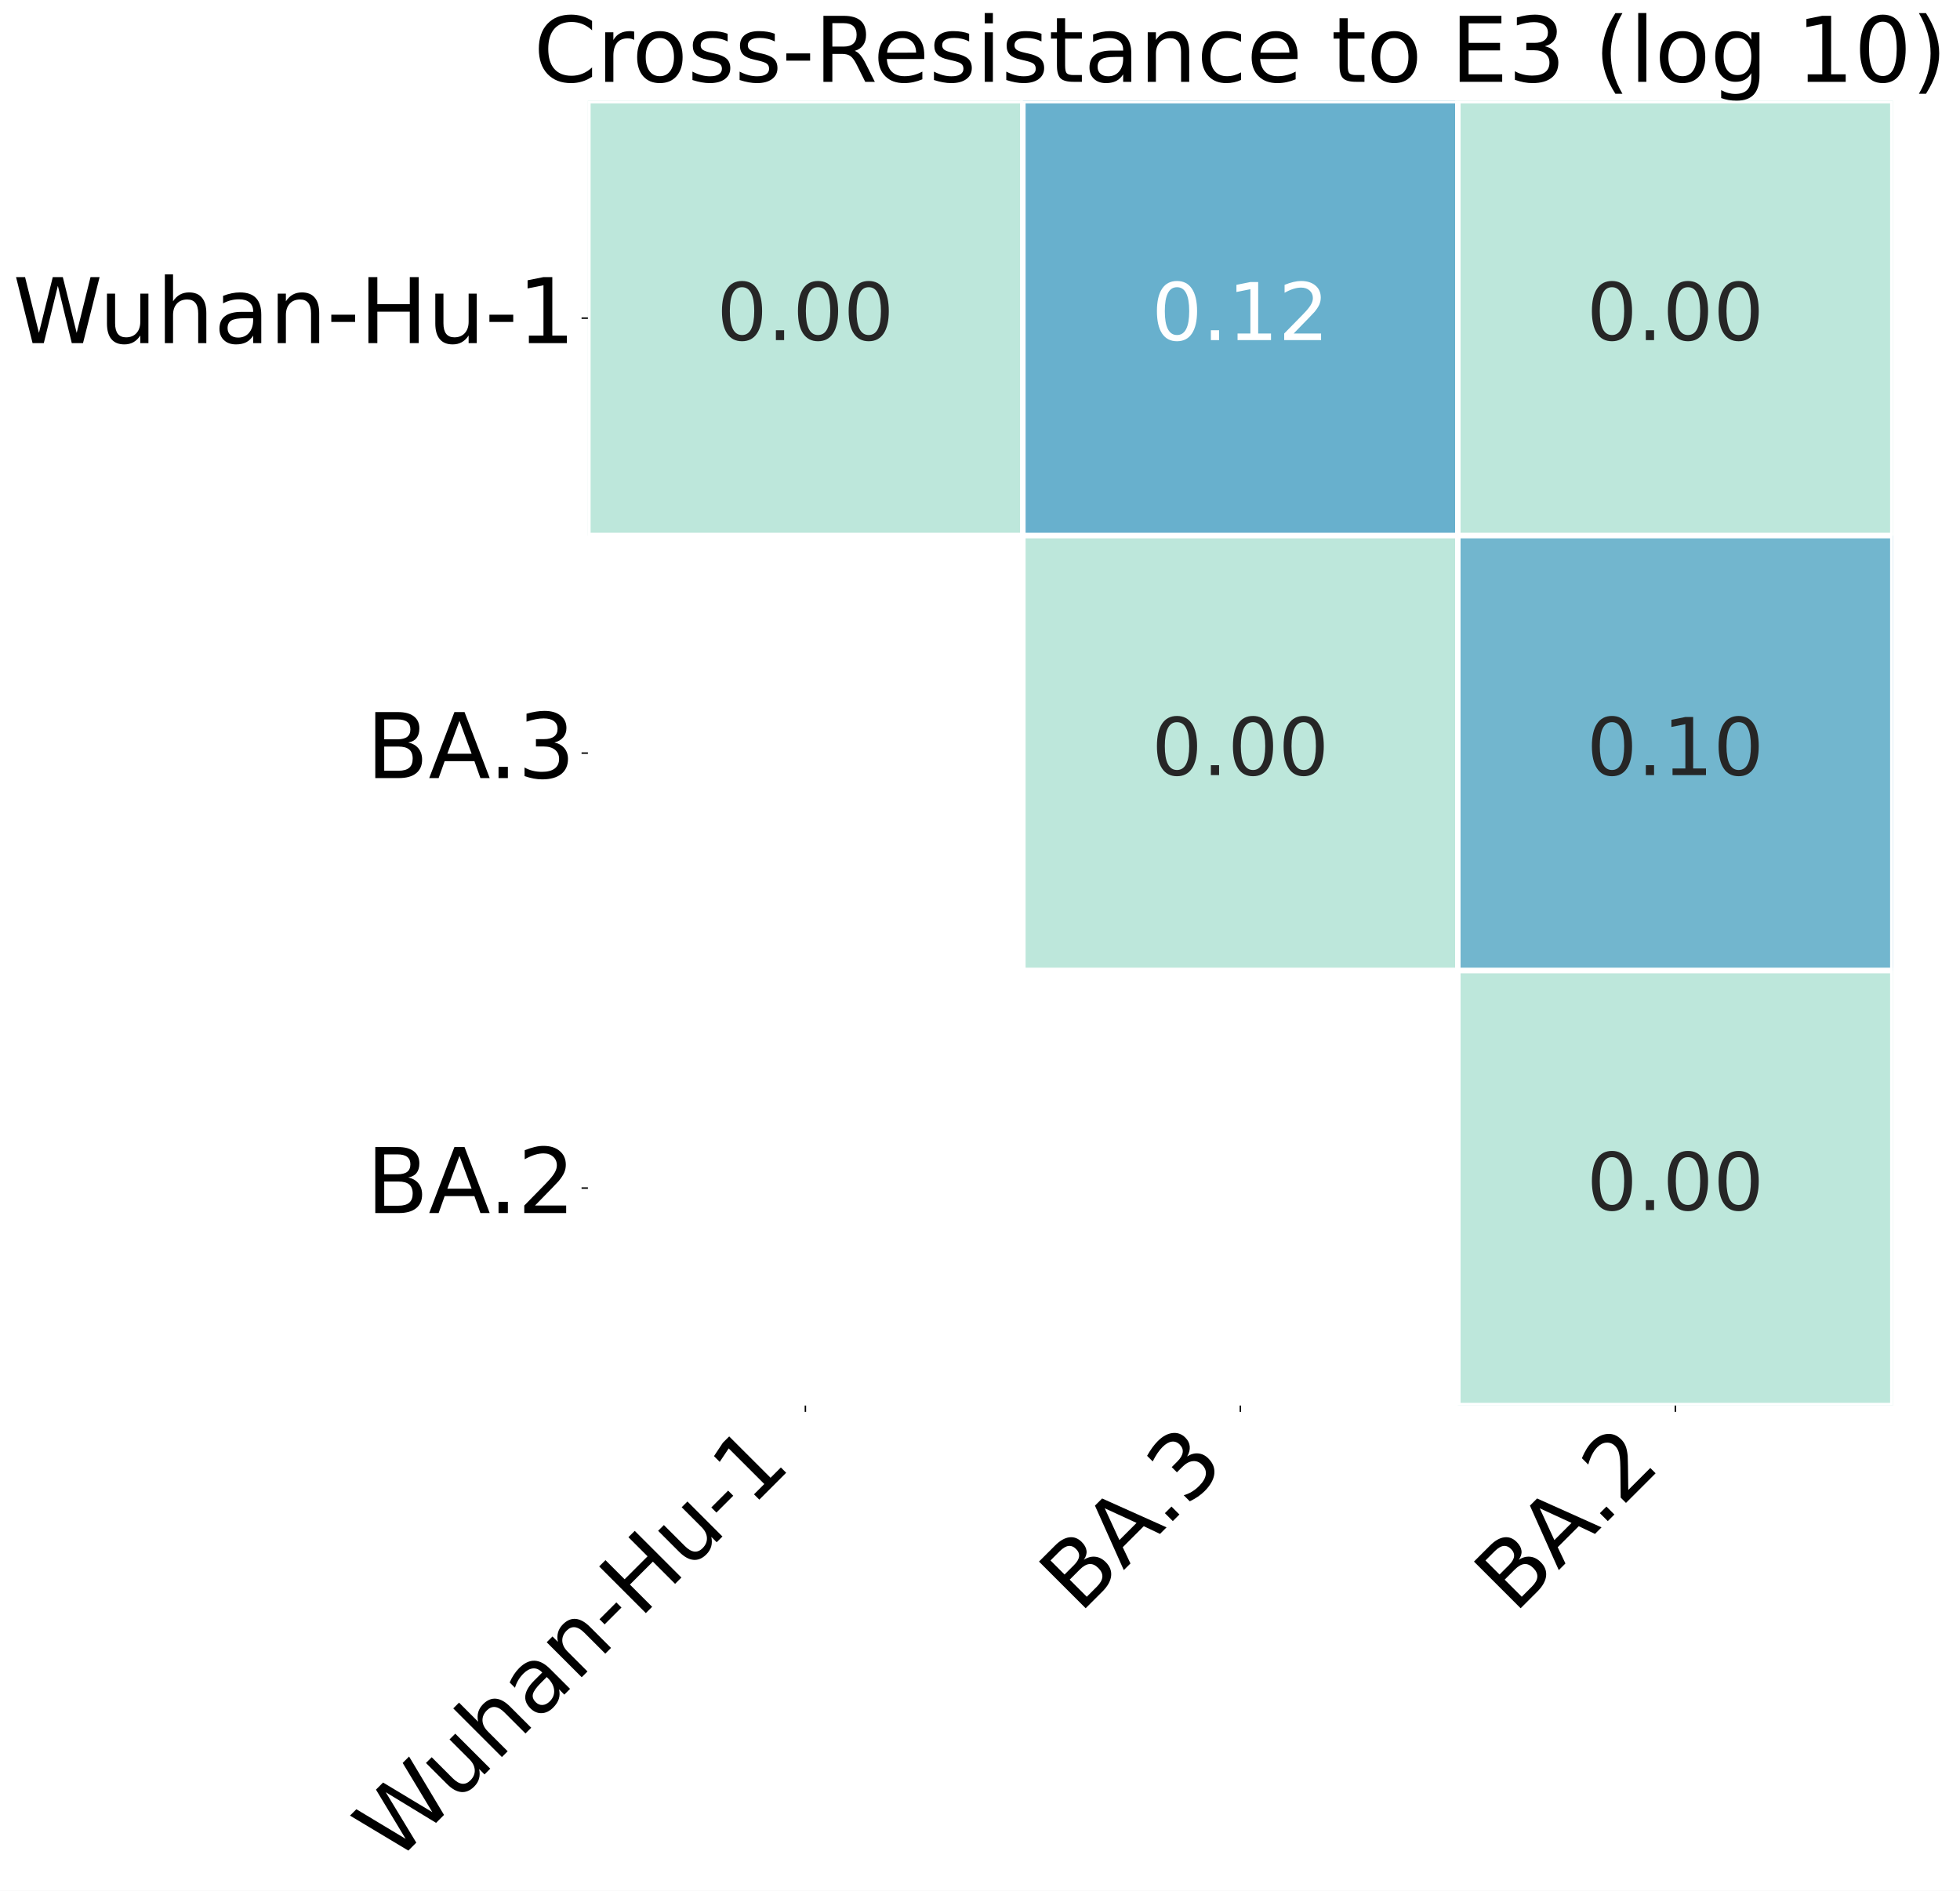
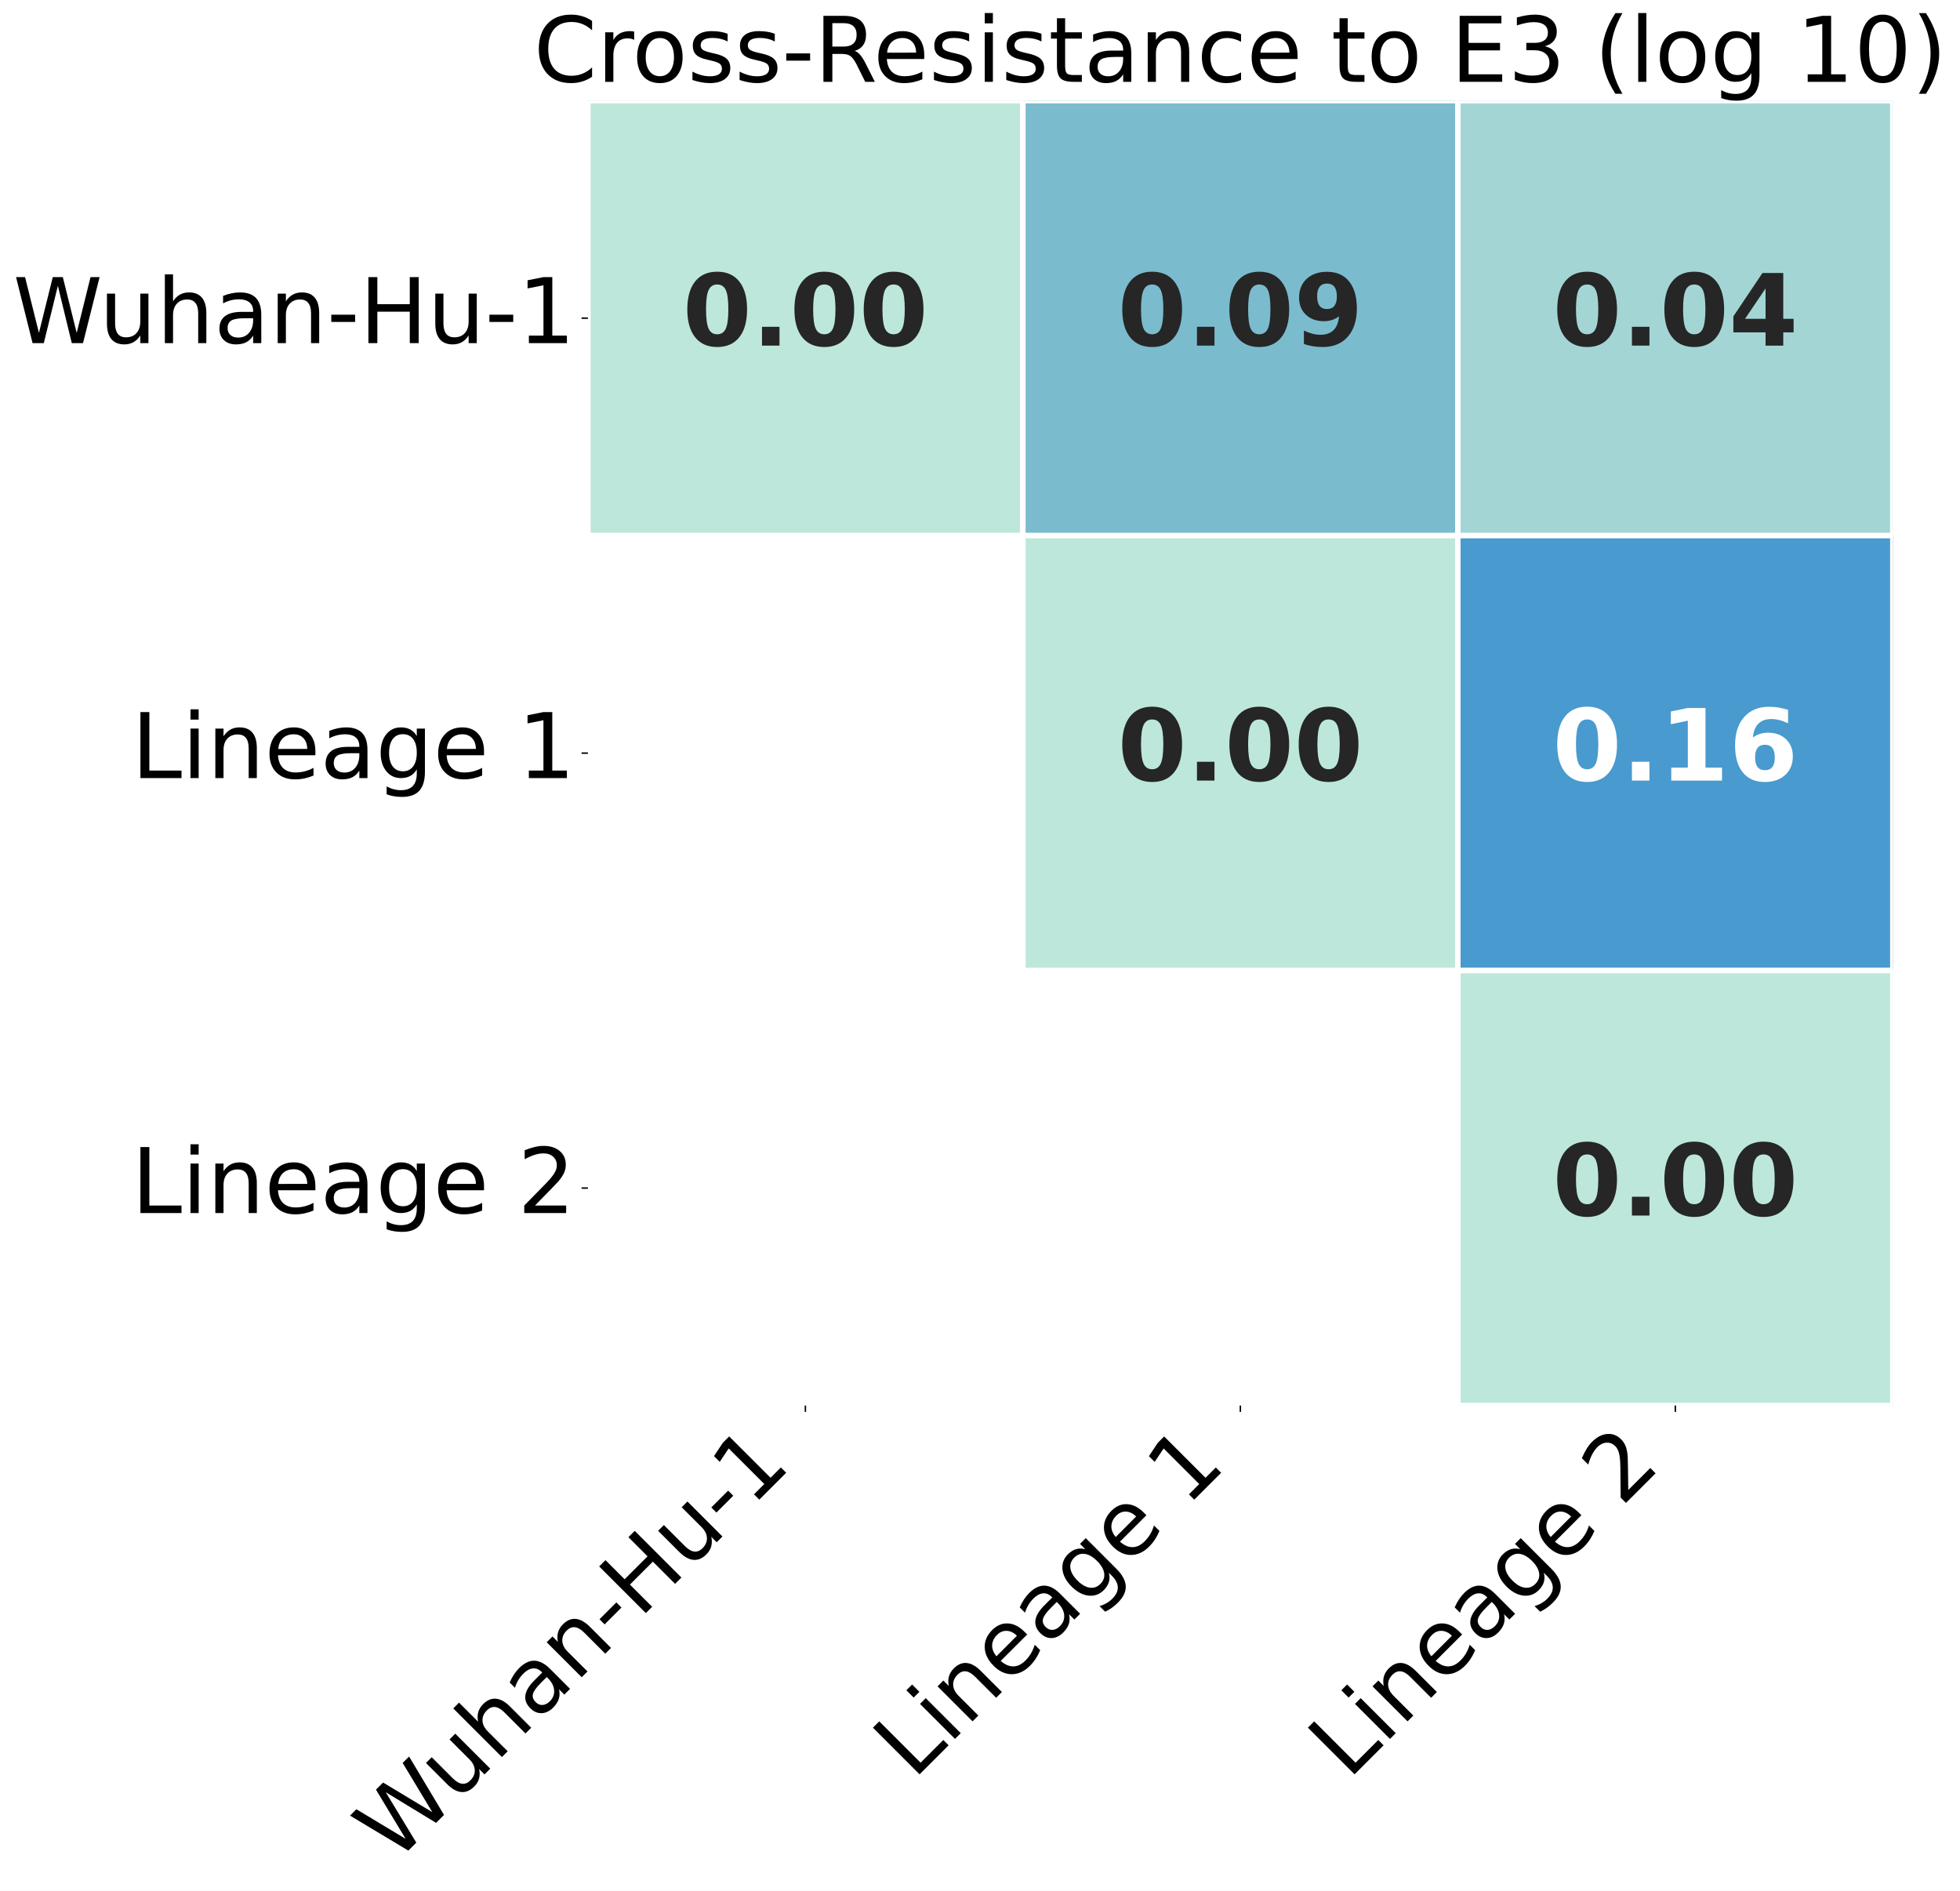
<svg xmlns="http://www.w3.org/2000/svg" xmlns:xlink="http://www.w3.org/1999/xlink" width="1082.533pt" height="1044.29pt" viewBox="0 0 1082.533 1044.29" version="1.1">
  <defs>
    <style type="text/css">*{stroke-linejoin: round; stroke-linecap: butt}</style>
  </defs>
  <g id="figure_1">
    <g id="patch_1">
      <path d="M 0 1044.29  L 1082.533 1044.29  L 1082.533 0  L 0 0  z " style="fill: #ffffff" />
    </g>
    <g id="axes_1">
      <g id="patch_2">
        <path d="M 324.708 776.311  L 1045.428 776.311  L 1045.428 55.591  L 324.708 55.591  z " style="fill: #ffffff" />
      </g>
      <g id="QuadMesh_1">
-         <path d="M 324.708 55.591  L 564.948 55.591  L 564.948 295.831  L 324.708 295.831  L 324.708 55.591  " clip-path="url(#pb58f7bede1)" style="fill: #bde7db; stroke: #ffffff; stroke-width: 3" />
-         <path d="M 564.948 55.591  L 805.188 55.591  L 805.188 295.831  L 564.948 295.831  L 564.948 55.591  " clip-path="url(#pb58f7bede1)" style="fill: #68b0cd; stroke: #ffffff; stroke-width: 3" />
-         <path d="M 805.188 55.591  L 1045.428 55.591  L 1045.428 295.831  L 805.188 295.831  L 805.188 55.591  " clip-path="url(#pb58f7bede1)" style="fill: #bde7db; stroke: #ffffff; stroke-width: 3" />
-         <path d="M 324.708 295.831  L 564.948 295.831  L 564.948 536.071  L 324.708 536.071  L 324.708 295.831  " clip-path="url(#pb58f7bede1)" style="fill: none; stroke: #ffffff; stroke-width: 3" />
-         <path d="M 564.948 295.831  L 805.188 295.831  L 805.188 536.071  L 564.948 536.071  L 564.948 295.831  " clip-path="url(#pb58f7bede1)" style="fill: #bde7db; stroke: #ffffff; stroke-width: 3" />
-         <path d="M 805.188 295.831  L 1045.428 295.831  L 1045.428 536.071  L 805.188 536.071  L 805.188 295.831  " clip-path="url(#pb58f7bede1)" style="fill: #72b6ce; stroke: #ffffff; stroke-width: 3" />
-         <path d="M 324.708 536.071  L 564.948 536.071  L 564.948 776.311  L 324.708 776.311  L 324.708 536.071  " clip-path="url(#pb58f7bede1)" style="fill: none; stroke: #ffffff; stroke-width: 3" />
-         <path d="M 564.948 536.071  L 805.188 536.071  L 805.188 776.311  L 564.948 776.311  L 564.948 536.071  " clip-path="url(#pb58f7bede1)" style="fill: none; stroke: #ffffff; stroke-width: 3" />
-         <path d="M 805.188 536.071  L 1045.428 536.071  L 1045.428 776.311  L 805.188 776.311  L 805.188 536.071  " clip-path="url(#pb58f7bede1)" style="fill: #bde7db; stroke: #ffffff; stroke-width: 3" />
+         <path d="M 324.708 55.591  L 564.948 55.591  L 564.948 295.831  L 324.708 295.831  L 324.708 55.591  " clip-path="url(#p19943b3fa6)" style="fill: #bde7db; stroke: #ffffff; stroke-width: 3" />
+         <path d="M 564.948 55.591  L 805.188 55.591  L 805.188 295.831  L 564.948 295.831  L 564.948 55.591  " clip-path="url(#p19943b3fa6)" style="fill: #7bbbce; stroke: #ffffff; stroke-width: 3" />
+         <path d="M 805.188 55.591  L 1045.428 55.591  L 1045.428 295.831  L 805.188 295.831  L 805.188 55.591  " clip-path="url(#p19943b3fa6)" style="fill: #a4d5d5; stroke: #ffffff; stroke-width: 3" />
+         <path d="M 324.708 295.831  L 564.948 295.831  L 564.948 536.071  L 324.708 536.071  L 324.708 295.831  " clip-path="url(#p19943b3fa6)" style="fill: none; stroke: #ffffff; stroke-width: 3" />
+         <path d="M 564.948 295.831  L 805.188 295.831  L 805.188 536.071  L 564.948 536.071  L 564.948 295.831  " clip-path="url(#p19943b3fa6)" style="fill: #bde7db; stroke: #ffffff; stroke-width: 3" />
+         <path d="M 805.188 295.831  L 1045.428 295.831  L 1045.428 536.071  L 805.188 536.071  L 805.188 295.831  " clip-path="url(#p19943b3fa6)" style="fill: #499ace; stroke: #ffffff; stroke-width: 3" />
+         <path d="M 324.708 536.071  L 564.948 536.071  L 564.948 776.311  L 324.708 776.311  L 324.708 536.071  " clip-path="url(#p19943b3fa6)" style="fill: none; stroke: #ffffff; stroke-width: 3" />
+         <path d="M 564.948 536.071  L 805.188 536.071  L 805.188 776.311  L 564.948 776.311  L 564.948 536.071  " clip-path="url(#p19943b3fa6)" style="fill: none; stroke: #ffffff; stroke-width: 3" />
+         <path d="M 805.188 536.071  L 1045.428 536.071  L 1045.428 776.311  L 805.188 776.311  L 805.188 536.071  " clip-path="url(#p19943b3fa6)" style="fill: #bde7db; stroke: #ffffff; stroke-width: 3" />
      </g>
      <g id="matplotlib.axis_1">
        <g id="xtick_1">
          <g id="line2d_1">
            <defs>
-               <path id="m00f290f44d" d="M 0 0  L 0 3.5  " style="stroke: #000000; stroke-width: 0.8" />
+               <path id="m14e923aeee" d="M 0 0  L 0 3.5  " style="stroke: #000000; stroke-width: 0.8" />
            </defs>
            <g>
-               <use xlink:href="#m00f290f44d" x="444.828" y="776.311" style="stroke: #000000; stroke-width: 0.8" />
+               <use xlink:href="#m14e923aeee" x="444.828" y="776.311" style="stroke: #000000; stroke-width: 0.8" />
            </g>
          </g>
          <g id="text_1">
            <g transform="translate(217.9128 1029.737) rotate(-45) scale(0.5 -0.5)">
              <defs>
                <path id="DejaVuSans-57" d="M 213 4666  L 850 4666  L 1831 722  L 2809 4666  L 3519 4666  L 4500 722  L 5478 4666  L 6119 4666  L 4947 0  L 4153 0  L 3169 4050  L 2175 0  L 1381 0  L 213 4666  z " transform="scale(0.015625)" />
                <path id="DejaVuSans-75" d="M 544 1381  L 544 3500  L 1119 3500  L 1119 1403  Q 1119 906 1312 657  Q 1506 409 1894 409  Q 2359 409 2629 706  Q 2900 1003 2900 1516  L 2900 3500  L 3475 3500  L 3475 0  L 2900 0  L 2900 538  Q 2691 219 2414 64  Q 2138 -91 1772 -91  Q 1169 -91 856 284  Q 544 659 544 1381  z M 1991 3584  L 1991 3584  z " transform="scale(0.015625)" />
                <path id="DejaVuSans-68" d="M 3513 2113  L 3513 0  L 2938 0  L 2938 2094  Q 2938 2591 2744 2837  Q 2550 3084 2163 3084  Q 1697 3084 1428 2787  Q 1159 2491 1159 1978  L 1159 0  L 581 0  L 581 4863  L 1159 4863  L 1159 2956  Q 1366 3272 1645 3428  Q 1925 3584 2291 3584  Q 2894 3584 3203 3211  Q 3513 2838 3513 2113  z " transform="scale(0.015625)" />
                <path id="DejaVuSans-61" d="M 2194 1759  Q 1497 1759 1228 1600  Q 959 1441 959 1056  Q 959 750 1161 570  Q 1363 391 1709 391  Q 2188 391 2477 730  Q 2766 1069 2766 1631  L 2766 1759  L 2194 1759  z M 3341 1997  L 3341 0  L 2766 0  L 2766 531  Q 2569 213 2275 61  Q 1981 -91 1556 -91  Q 1019 -91 701 211  Q 384 513 384 1019  Q 384 1609 779 1909  Q 1175 2209 1959 2209  L 2766 2209  L 2766 2266  Q 2766 2663 2505 2880  Q 2244 3097 1772 3097  Q 1472 3097 1187 3025  Q 903 2953 641 2809  L 641 3341  Q 956 3463 1253 3523  Q 1550 3584 1831 3584  Q 2591 3584 2966 3190  Q 3341 2797 3341 1997  z " transform="scale(0.015625)" />
                <path id="DejaVuSans-6e" d="M 3513 2113  L 3513 0  L 2938 0  L 2938 2094  Q 2938 2591 2744 2837  Q 2550 3084 2163 3084  Q 1697 3084 1428 2787  Q 1159 2491 1159 1978  L 1159 0  L 581 0  L 581 3500  L 1159 3500  L 1159 2956  Q 1366 3272 1645 3428  Q 1925 3584 2291 3584  Q 2894 3584 3203 3211  Q 3513 2838 3513 2113  z " transform="scale(0.015625)" />
                <path id="DejaVuSans-2d" d="M 313 2009  L 1997 2009  L 1997 1497  L 313 1497  L 313 2009  z " transform="scale(0.015625)" />
                <path id="DejaVuSans-48" d="M 628 4666  L 1259 4666  L 1259 2753  L 3553 2753  L 3553 4666  L 4184 4666  L 4184 0  L 3553 0  L 3553 2222  L 1259 2222  L 1259 0  L 628 0  L 628 4666  z " transform="scale(0.015625)" />
                <path id="DejaVuSans-31" d="M 794 531  L 1825 531  L 1825 4091  L 703 3866  L 703 4441  L 1819 4666  L 2450 4666  L 2450 531  L 3481 531  L 3481 0  L 794 0  L 794 531  z " transform="scale(0.015625)" />
              </defs>
              <use xlink:href="#DejaVuSans-57" />
              <use xlink:href="#DejaVuSans-75" x="95.252" />
              <use xlink:href="#DejaVuSans-68" x="158.631" />
              <use xlink:href="#DejaVuSans-61" x="222.01" />
              <use xlink:href="#DejaVuSans-6e" x="283.289" />
              <use xlink:href="#DejaVuSans-2d" x="346.668" />
              <use xlink:href="#DejaVuSans-48" x="382.752" />
              <use xlink:href="#DejaVuSans-75" x="457.947" />
              <use xlink:href="#DejaVuSans-2d" x="521.326" />
              <use xlink:href="#DejaVuSans-31" x="557.41" />
            </g>
          </g>
        </g>
        <g id="xtick_2">
          <g id="line2d_2">
            <g>
-               <use xlink:href="#m00f290f44d" x="685.068" y="776.311" style="stroke: #000000; stroke-width: 0.8" />
+               <use xlink:href="#m14e923aeee" x="685.068" y="776.311" style="stroke: #000000; stroke-width: 0.8" />
            </g>
          </g>
          <g id="text_2">
-             <g transform="translate(596.1602 891.73) rotate(-45) scale(0.5 -0.5)">
+             <g transform="translate(504.4352 983.455) rotate(-45) scale(0.5 -0.5)">
              <defs>
-                 <path id="DejaVuSans-42" d="M 1259 2228  L 1259 519  L 2272 519  Q 2781 519 3026 730  Q 3272 941 3272 1375  Q 3272 1813 3026 2020  Q 2781 2228 2272 2228  L 1259 2228  z M 1259 4147  L 1259 2741  L 2194 2741  Q 2656 2741 2882 2914  Q 3109 3088 3109 3444  Q 3109 3797 2882 3972  Q 2656 4147 2194 4147  L 1259 4147  z M 628 4666  L 2241 4666  Q 2963 4666 3353 4366  Q 3744 4066 3744 3513  Q 3744 3084 3544 2831  Q 3344 2578 2956 2516  Q 3422 2416 3680 2098  Q 3938 1781 3938 1306  Q 3938 681 3513 340  Q 3088 0 2303 0  L 628 0  L 628 4666  z " transform="scale(0.015625)" />
-                 <path id="DejaVuSans-41" d="M 2188 4044  L 1331 1722  L 3047 1722  L 2188 4044  z M 1831 4666  L 2547 4666  L 4325 0  L 3669 0  L 3244 1197  L 1141 1197  L 716 0  L 50 0  L 1831 4666  z " transform="scale(0.015625)" />
-                 <path id="DejaVuSans-2e" d="M 684 794  L 1344 794  L 1344 0  L 684 0  L 684 794  z " transform="scale(0.015625)" />
-                 <path id="DejaVuSans-33" d="M 2597 2516  Q 3050 2419 3304 2112  Q 3559 1806 3559 1356  Q 3559 666 3084 287  Q 2609 -91 1734 -91  Q 1441 -91 1130 -33  Q 819 25 488 141  L 488 750  Q 750 597 1062 519  Q 1375 441 1716 441  Q 2309 441 2620 675  Q 2931 909 2931 1356  Q 2931 1769 2642 2001  Q 2353 2234 1838 2234  L 1294 2234  L 1294 2753  L 1863 2753  Q 2328 2753 2575 2939  Q 2822 3125 2822 3475  Q 2822 3834 2567 4026  Q 2313 4219 1838 4219  Q 1578 4219 1281 4162  Q 984 4106 628 3988  L 628 4550  Q 988 4650 1302 4700  Q 1616 4750 1894 4750  Q 2613 4750 3031 4423  Q 3450 4097 3450 3541  Q 3450 3153 3228 2886  Q 3006 2619 2597 2516  z " transform="scale(0.015625)" />
+                 <path id="DejaVuSans-4c" d="M 628 4666  L 1259 4666  L 1259 531  L 3531 531  L 3531 0  L 628 0  L 628 4666  z " transform="scale(0.015625)" />
+                 <path id="DejaVuSans-69" d="M 603 3500  L 1178 3500  L 1178 0  L 603 0  L 603 3500  z M 603 4863  L 1178 4863  L 1178 4134  L 603 4134  L 603 4863  z " transform="scale(0.015625)" />
+                 <path id="DejaVuSans-65" d="M 3597 1894  L 3597 1613  L 953 1613  Q 991 1019 1311 708  Q 1631 397 2203 397  Q 2534 397 2845 478  Q 3156 559 3463 722  L 3463 178  Q 3153 47 2828 -22  Q 2503 -91 2169 -91  Q 1331 -91 842 396  Q 353 884 353 1716  Q 353 2575 817 3079  Q 1281 3584 2069 3584  Q 2775 3584 3186 3129  Q 3597 2675 3597 1894  z M 3022 2063  Q 3016 2534 2758 2815  Q 2500 3097 2075 3097  Q 1594 3097 1305 2825  Q 1016 2553 972 2059  L 3022 2063  z " transform="scale(0.015625)" />
+                 <path id="DejaVuSans-67" d="M 2906 1791  Q 2906 2416 2648 2759  Q 2391 3103 1925 3103  Q 1463 3103 1205 2759  Q 947 2416 947 1791  Q 947 1169 1205 825  Q 1463 481 1925 481  Q 2391 481 2648 825  Q 2906 1169 2906 1791  z M 3481 434  Q 3481 -459 3084 -895  Q 2688 -1331 1869 -1331  Q 1566 -1331 1297 -1286  Q 1028 -1241 775 -1147  L 775 -588  Q 1028 -725 1275 -790  Q 1522 -856 1778 -856  Q 2344 -856 2625 -561  Q 2906 -266 2906 331  L 2906 616  Q 2728 306 2450 153  Q 2172 0 1784 0  Q 1141 0 747 490  Q 353 981 353 1791  Q 353 2603 747 3093  Q 1141 3584 1784 3584  Q 2172 3584 2450 3431  Q 2728 3278 2906 2969  L 2906 3500  L 3481 3500  L 3481 434  z " transform="scale(0.015625)" />
+                 <path id="DejaVuSans-20" transform="scale(0.015625)" />
              </defs>
-               <use xlink:href="#DejaVuSans-42" />
-               <use xlink:href="#DejaVuSans-41" x="68.604" />
-               <use xlink:href="#DejaVuSans-2e" x="135.262" />
-               <use xlink:href="#DejaVuSans-33" x="167.049" />
+               <use xlink:href="#DejaVuSans-4c" />
+               <use xlink:href="#DejaVuSans-69" x="55.713" />
+               <use xlink:href="#DejaVuSans-6e" x="83.496" />
+               <use xlink:href="#DejaVuSans-65" x="146.875" />
+               <use xlink:href="#DejaVuSans-61" x="208.398" />
+               <use xlink:href="#DejaVuSans-67" x="269.678" />
+               <use xlink:href="#DejaVuSans-65" x="333.154" />
+               <use xlink:href="#DejaVuSans-20" x="394.678" />
+               <use xlink:href="#DejaVuSans-31" x="426.465" />
            </g>
          </g>
        </g>
        <g id="xtick_3">
          <g id="line2d_3">
            <g>
-               <use xlink:href="#m00f290f44d" x="925.308" y="776.311" style="stroke: #000000; stroke-width: 0.8" />
+               <use xlink:href="#m14e923aeee" x="925.308" y="776.311" style="stroke: #000000; stroke-width: 0.8" />
            </g>
          </g>
          <g id="text_3">
-             <g transform="translate(836.4002 891.73) rotate(-45) scale(0.5 -0.5)">
+             <g transform="translate(744.6752 983.455) rotate(-45) scale(0.5 -0.5)">
              <defs>
                <path id="DejaVuSans-32" d="M 1228 531  L 3431 531  L 3431 0  L 469 0  L 469 531  Q 828 903 1448 1529  Q 2069 2156 2228 2338  Q 2531 2678 2651 2914  Q 2772 3150 2772 3378  Q 2772 3750 2511 3984  Q 2250 4219 1831 4219  Q 1534 4219 1204 4116  Q 875 4013 500 3803  L 500 4441  Q 881 4594 1212 4672  Q 1544 4750 1819 4750  Q 2544 4750 2975 4387  Q 3406 4025 3406 3419  Q 3406 3131 3298 2873  Q 3191 2616 2906 2266  Q 2828 2175 2409 1742  Q 1991 1309 1228 531  z " transform="scale(0.015625)" />
              </defs>
-               <use xlink:href="#DejaVuSans-42" />
-               <use xlink:href="#DejaVuSans-41" x="68.604" />
-               <use xlink:href="#DejaVuSans-2e" x="135.262" />
-               <use xlink:href="#DejaVuSans-32" x="167.049" />
+               <use xlink:href="#DejaVuSans-4c" />
+               <use xlink:href="#DejaVuSans-69" x="55.713" />
+               <use xlink:href="#DejaVuSans-6e" x="83.496" />
+               <use xlink:href="#DejaVuSans-65" x="146.875" />
+               <use xlink:href="#DejaVuSans-61" x="208.398" />
+               <use xlink:href="#DejaVuSans-67" x="269.678" />
+               <use xlink:href="#DejaVuSans-65" x="333.154" />
+               <use xlink:href="#DejaVuSans-20" x="394.678" />
+               <use xlink:href="#DejaVuSans-32" x="426.465" />
            </g>
          </g>
        </g>
      </g>
      <g id="matplotlib.axis_2">
        <g id="ytick_1">
          <g id="line2d_4">
            <defs>
-               <path id="mbaaa1acb62" d="M 0 0  L -3.5 0  " style="stroke: #000000; stroke-width: 0.8" />
+               <path id="m9dc1037dc7" d="M 0 0  L -3.5 0  " style="stroke: #000000; stroke-width: 0.8" />
            </defs>
            <g>
-               <use xlink:href="#mbaaa1acb62" x="324.708" y="175.711" style="stroke: #000000; stroke-width: 0.8" />
+               <use xlink:href="#m9dc1037dc7" x="324.708" y="175.711" style="stroke: #000000; stroke-width: 0.8" />
            </g>
          </g>
          <g id="text_4">
            <g transform="translate(7.2 189.5075) scale(0.5 -0.5)">
              <use xlink:href="#DejaVuSans-57" />
              <use xlink:href="#DejaVuSans-75" x="95.252" />
              <use xlink:href="#DejaVuSans-68" x="158.631" />
              <use xlink:href="#DejaVuSans-61" x="222.01" />
              <use xlink:href="#DejaVuSans-6e" x="283.289" />
              <use xlink:href="#DejaVuSans-2d" x="346.668" />
              <use xlink:href="#DejaVuSans-48" x="382.752" />
              <use xlink:href="#DejaVuSans-75" x="457.947" />
              <use xlink:href="#DejaVuSans-2d" x="521.326" />
              <use xlink:href="#DejaVuSans-31" x="557.41" />
            </g>
          </g>
        </g>
        <g id="ytick_2">
          <g id="line2d_5">
            <g>
-               <use xlink:href="#mbaaa1acb62" x="324.708" y="415.951" style="stroke: #000000; stroke-width: 0.8" />
+               <use xlink:href="#m9dc1037dc7" x="324.708" y="415.951" style="stroke: #000000; stroke-width: 0.8" />
            </g>
          </g>
          <g id="text_5">
-             <g transform="translate(202.3719 429.7475) scale(0.5 -0.5)">
-               <use xlink:href="#DejaVuSans-42" />
-               <use xlink:href="#DejaVuSans-41" x="68.604" />
-               <use xlink:href="#DejaVuSans-2e" x="135.262" />
-               <use xlink:href="#DejaVuSans-33" x="167.049" />
+             <g transform="translate(72.65313 429.7475) scale(0.5 -0.5)">
+               <use xlink:href="#DejaVuSans-4c" />
+               <use xlink:href="#DejaVuSans-69" x="55.713" />
+               <use xlink:href="#DejaVuSans-6e" x="83.496" />
+               <use xlink:href="#DejaVuSans-65" x="146.875" />
+               <use xlink:href="#DejaVuSans-61" x="208.398" />
+               <use xlink:href="#DejaVuSans-67" x="269.678" />
+               <use xlink:href="#DejaVuSans-65" x="333.154" />
+               <use xlink:href="#DejaVuSans-20" x="394.678" />
+               <use xlink:href="#DejaVuSans-31" x="426.465" />
            </g>
          </g>
        </g>
        <g id="ytick_3">
          <g id="line2d_6">
            <g>
-               <use xlink:href="#mbaaa1acb62" x="324.708" y="656.191" style="stroke: #000000; stroke-width: 0.8" />
+               <use xlink:href="#m9dc1037dc7" x="324.708" y="656.191" style="stroke: #000000; stroke-width: 0.8" />
            </g>
          </g>
          <g id="text_6">
-             <g transform="translate(202.3719 669.9875) scale(0.5 -0.5)">
-               <use xlink:href="#DejaVuSans-42" />
-               <use xlink:href="#DejaVuSans-41" x="68.604" />
-               <use xlink:href="#DejaVuSans-2e" x="135.262" />
-               <use xlink:href="#DejaVuSans-32" x="167.049" />
+             <g transform="translate(72.65313 669.9875) scale(0.5 -0.5)">
+               <use xlink:href="#DejaVuSans-4c" />
+               <use xlink:href="#DejaVuSans-69" x="55.713" />
+               <use xlink:href="#DejaVuSans-6e" x="83.496" />
+               <use xlink:href="#DejaVuSans-65" x="146.875" />
+               <use xlink:href="#DejaVuSans-61" x="208.398" />
+               <use xlink:href="#DejaVuSans-67" x="269.678" />
+               <use xlink:href="#DejaVuSans-65" x="333.154" />
+               <use xlink:href="#DejaVuSans-20" x="394.678" />
+               <use xlink:href="#DejaVuSans-32" x="426.465" />
            </g>
          </g>
        </g>
      </g>
      <g id="text_7">
-         <g style="fill: #262626" transform="translate(395.8434 187.8519) scale(0.44 -0.44)">
-           <defs>
-             <path id="DejaVuSans-30" d="M 2034 4250  Q 1547 4250 1301 3770  Q 1056 3291 1056 2328  Q 1056 1369 1301 889  Q 1547 409 2034 409  Q 2525 409 2770 889  Q 3016 1369 3016 2328  Q 3016 3291 2770 3770  Q 2525 4250 2034 4250  z M 2034 4750  Q 2819 4750 3233 4129  Q 3647 3509 3647 2328  Q 3647 1150 3233 529  Q 2819 -91 2034 -91  Q 1250 -91 836 529  Q 422 1150 422 2328  Q 422 3509 836 4129  Q 1250 4750 2034 4750  z " transform="scale(0.015625)" />
-           </defs>
-           <use xlink:href="#DejaVuSans-30" />
-           <use xlink:href="#DejaVuSans-2e" x="63.623" />
-           <use xlink:href="#DejaVuSans-30" x="95.41" />
-           <use xlink:href="#DejaVuSans-30" x="159.033" />
+         <g style="fill: #262626" transform="translate(376.9802 190.8872) scale(0.55 -0.55)">
+           <defs>
+             <path id="DejaVuSans-Bold-30" d="M 2944 2338  Q 2944 3213 2780 3570  Q 2616 3928 2228 3928  Q 1841 3928 1675 3570  Q 1509 3213 1509 2338  Q 1509 1453 1675 1090  Q 1841 728 2228 728  Q 2613 728 2778 1090  Q 2944 1453 2944 2338  z M 4147 2328  Q 4147 1169 3647 539  Q 3147 -91 2228 -91  Q 1306 -91 806 539  Q 306 1169 306 2328  Q 306 3491 806 4120  Q 1306 4750 2228 4750  Q 3147 4750 3647 4120  Q 4147 3491 4147 2328  z " transform="scale(0.015625)" />
+             <path id="DejaVuSans-Bold-2e" d="M 653 1209  L 1778 1209  L 1778 0  L 653 0  L 653 1209  z " transform="scale(0.015625)" />
+           </defs>
+           <use xlink:href="#DejaVuSans-Bold-30" />
+           <use xlink:href="#DejaVuSans-Bold-2e" x="69.58" />
+           <use xlink:href="#DejaVuSans-Bold-30" x="107.568" />
+           <use xlink:href="#DejaVuSans-Bold-30" x="177.148" />
        </g>
      </g>
      <g id="text_8">
-         <g style="fill: #ffffff" transform="translate(636.0834 187.8519) scale(0.44 -0.44)">
-           <use xlink:href="#DejaVuSans-30" />
-           <use xlink:href="#DejaVuSans-2e" x="63.623" />
-           <use xlink:href="#DejaVuSans-31" x="95.41" />
-           <use xlink:href="#DejaVuSans-32" x="159.033" />
+         <g style="fill: #262626" transform="translate(617.2202 190.8872) scale(0.55 -0.55)">
+           <defs>
+             <path id="DejaVuSans-Bold-39" d="M 641 103  L 641 966  Q 928 831 1190 764  Q 1453 697 1709 697  Q 2247 697 2547 995  Q 2847 1294 2900 1881  Q 2688 1725 2447 1647  Q 2206 1569 1925 1569  Q 1209 1569 770 1986  Q 331 2403 331 3084  Q 331 3838 820 4291  Q 1309 4744 2131 4744  Q 3044 4744 3544 4128  Q 4044 3513 4044 2388  Q 4044 1231 3459 570  Q 2875 -91 1856 -91  Q 1528 -91 1228 -42  Q 928 6 641 103  z M 2125 2350  Q 2441 2350 2600 2554  Q 2759 2759 2759 3169  Q 2759 3575 2600 3781  Q 2441 3988 2125 3988  Q 1809 3988 1650 3781  Q 1491 3575 1491 3169  Q 1491 2759 1650 2554  Q 1809 2350 2125 2350  z " transform="scale(0.015625)" />
+           </defs>
+           <use xlink:href="#DejaVuSans-Bold-30" />
+           <use xlink:href="#DejaVuSans-Bold-2e" x="69.58" />
+           <use xlink:href="#DejaVuSans-Bold-30" x="107.568" />
+           <use xlink:href="#DejaVuSans-Bold-39" x="177.148" />
        </g>
      </g>
      <g id="text_9">
-         <g style="fill: #262626" transform="translate(876.3234 187.8519) scale(0.44 -0.44)">
-           <use xlink:href="#DejaVuSans-30" />
-           <use xlink:href="#DejaVuSans-2e" x="63.623" />
-           <use xlink:href="#DejaVuSans-30" x="95.41" />
-           <use xlink:href="#DejaVuSans-30" x="159.033" />
+         <g style="fill: #262626" transform="translate(857.4602 190.8872) scale(0.55 -0.55)">
+           <defs>
+             <path id="DejaVuSans-Bold-34" d="M 2356 3675  L 1038 1722  L 2356 1722  L 2356 3675  z M 2156 4666  L 3494 4666  L 3494 1722  L 4159 1722  L 4159 850  L 3494 850  L 3494 0  L 2356 0  L 2356 850  L 288 850  L 288 1881  L 2156 4666  z " transform="scale(0.015625)" />
+           </defs>
+           <use xlink:href="#DejaVuSans-Bold-30" />
+           <use xlink:href="#DejaVuSans-Bold-2e" x="69.58" />
+           <use xlink:href="#DejaVuSans-Bold-30" x="107.568" />
+           <use xlink:href="#DejaVuSans-Bold-34" x="177.148" />
        </g>
      </g>
      <g id="text_10">
-         <g style="fill: #262626" transform="translate(636.0834 428.0919) scale(0.44 -0.44)">
-           <use xlink:href="#DejaVuSans-30" />
-           <use xlink:href="#DejaVuSans-2e" x="63.623" />
-           <use xlink:href="#DejaVuSans-30" x="95.41" />
-           <use xlink:href="#DejaVuSans-30" x="159.033" />
+         <g style="fill: #262626" transform="translate(617.2202 431.1272) scale(0.55 -0.55)">
+           <use xlink:href="#DejaVuSans-Bold-30" />
+           <use xlink:href="#DejaVuSans-Bold-2e" x="69.58" />
+           <use xlink:href="#DejaVuSans-Bold-30" x="107.568" />
+           <use xlink:href="#DejaVuSans-Bold-30" x="177.148" />
        </g>
      </g>
      <g id="text_11">
-         <g style="fill: #262626" transform="translate(876.3234 428.0919) scale(0.44 -0.44)">
-           <use xlink:href="#DejaVuSans-30" />
-           <use xlink:href="#DejaVuSans-2e" x="63.623" />
-           <use xlink:href="#DejaVuSans-31" x="95.41" />
-           <use xlink:href="#DejaVuSans-30" x="159.033" />
+         <g style="fill: #ffffff" transform="translate(857.4602 431.1272) scale(0.55 -0.55)">
+           <defs>
+             <path id="DejaVuSans-Bold-31" d="M 750 831  L 1813 831  L 1813 3847  L 722 3622  L 722 4441  L 1806 4666  L 2950 4666  L 2950 831  L 4013 831  L 4013 0  L 750 0  L 750 831  z " transform="scale(0.015625)" />
+             <path id="DejaVuSans-Bold-36" d="M 2316 2303  Q 2000 2303 1842 2098  Q 1684 1894 1684 1484  Q 1684 1075 1842 870  Q 2000 666 2316 666  Q 2634 666 2792 870  Q 2950 1075 2950 1484  Q 2950 1894 2792 2098  Q 2634 2303 2316 2303  z M 3803 4544  L 3803 3681  Q 3506 3822 3243 3889  Q 2981 3956 2731 3956  Q 2194 3956 1894 3657  Q 1594 3359 1544 2772  Q 1750 2925 1990 3001  Q 2231 3078 2516 3078  Q 3231 3078 3670 2659  Q 4109 2241 4109 1563  Q 4109 813 3618 361  Q 3128 -91 2303 -91  Q 1394 -91 895 523  Q 397 1138 397 2266  Q 397 3422 980 4083  Q 1563 4744 2578 4744  Q 2900 4744 3203 4694  Q 3506 4644 3803 4544  z " transform="scale(0.015625)" />
+           </defs>
+           <use xlink:href="#DejaVuSans-Bold-30" />
+           <use xlink:href="#DejaVuSans-Bold-2e" x="69.58" />
+           <use xlink:href="#DejaVuSans-Bold-31" x="107.568" />
+           <use xlink:href="#DejaVuSans-Bold-36" x="177.148" />
        </g>
      </g>
      <g id="text_12">
-         <g style="fill: #262626" transform="translate(876.3234 668.3319) scale(0.44 -0.44)">
-           <use xlink:href="#DejaVuSans-30" />
-           <use xlink:href="#DejaVuSans-2e" x="63.623" />
-           <use xlink:href="#DejaVuSans-30" x="95.41" />
-           <use xlink:href="#DejaVuSans-30" x="159.033" />
+         <g style="fill: #262626" transform="translate(857.4602 671.3672) scale(0.55 -0.55)">
+           <use xlink:href="#DejaVuSans-Bold-30" />
+           <use xlink:href="#DejaVuSans-Bold-2e" x="69.58" />
+           <use xlink:href="#DejaVuSans-Bold-30" x="107.568" />
+           <use xlink:href="#DejaVuSans-Bold-30" x="177.148" />
        </g>
      </g>
      <g id="text_13">
        <g transform="translate(294.8022 45.19219) scale(0.5 -0.5)">
          <defs>
            <path id="DejaVuSans-43" d="M 4122 4306  L 4122 3641  Q 3803 3938 3442 4084  Q 3081 4231 2675 4231  Q 1875 4231 1450 3742  Q 1025 3253 1025 2328  Q 1025 1406 1450 917  Q 1875 428 2675 428  Q 3081 428 3442 575  Q 3803 722 4122 1019  L 4122 359  Q 3791 134 3420 21  Q 3050 -91 2638 -91  Q 1578 -91 968 557  Q 359 1206 359 2328  Q 359 3453 968 4101  Q 1578 4750 2638 4750  Q 3056 4750 3426 4639  Q 3797 4528 4122 4306  z " transform="scale(0.015625)" />
            <path id="DejaVuSans-72" d="M 2631 2963  Q 2534 3019 2420 3045  Q 2306 3072 2169 3072  Q 1681 3072 1420 2755  Q 1159 2438 1159 1844  L 1159 0  L 581 0  L 581 3500  L 1159 3500  L 1159 2956  Q 1341 3275 1631 3429  Q 1922 3584 2338 3584  Q 2397 3584 2469 3576  Q 2541 3569 2628 3553  L 2631 2963  z " transform="scale(0.015625)" />
            <path id="DejaVuSans-6f" d="M 1959 3097  Q 1497 3097 1228 2736  Q 959 2375 959 1747  Q 959 1119 1226 758  Q 1494 397 1959 397  Q 2419 397 2687 759  Q 2956 1122 2956 1747  Q 2956 2369 2687 2733  Q 2419 3097 1959 3097  z M 1959 3584  Q 2709 3584 3137 3096  Q 3566 2609 3566 1747  Q 3566 888 3137 398  Q 2709 -91 1959 -91  Q 1206 -91 779 398  Q 353 888 353 1747  Q 353 2609 779 3096  Q 1206 3584 1959 3584  z " transform="scale(0.015625)" />
            <path id="DejaVuSans-73" d="M 2834 3397  L 2834 2853  Q 2591 2978 2328 3040  Q 2066 3103 1784 3103  Q 1356 3103 1142 2972  Q 928 2841 928 2578  Q 928 2378 1081 2264  Q 1234 2150 1697 2047  L 1894 2003  Q 2506 1872 2764 1633  Q 3022 1394 3022 966  Q 3022 478 2636 193  Q 2250 -91 1575 -91  Q 1294 -91 989 -36  Q 684 19 347 128  L 347 722  Q 666 556 975 473  Q 1284 391 1588 391  Q 1994 391 2212 530  Q 2431 669 2431 922  Q 2431 1156 2273 1281  Q 2116 1406 1581 1522  L 1381 1569  Q 847 1681 609 1914  Q 372 2147 372 2553  Q 372 3047 722 3315  Q 1072 3584 1716 3584  Q 2034 3584 2315 3537  Q 2597 3491 2834 3397  z " transform="scale(0.015625)" />
            <path id="DejaVuSans-52" d="M 2841 2188  Q 3044 2119 3236 1894  Q 3428 1669 3622 1275  L 4263 0  L 3584 0  L 2988 1197  Q 2756 1666 2539 1819  Q 2322 1972 1947 1972  L 1259 1972  L 1259 0  L 628 0  L 628 4666  L 2053 4666  Q 2853 4666 3247 4331  Q 3641 3997 3641 3322  Q 3641 2881 3436 2590  Q 3231 2300 2841 2188  z M 1259 4147  L 1259 2491  L 2053 2491  Q 2509 2491 2742 2702  Q 2975 2913 2975 3322  Q 2975 3731 2742 3939  Q 2509 4147 2053 4147  L 1259 4147  z " transform="scale(0.015625)" />
-             <path id="DejaVuSans-65" d="M 3597 1894  L 3597 1613  L 953 1613  Q 991 1019 1311 708  Q 1631 397 2203 397  Q 2534 397 2845 478  Q 3156 559 3463 722  L 3463 178  Q 3153 47 2828 -22  Q 2503 -91 2169 -91  Q 1331 -91 842 396  Q 353 884 353 1716  Q 353 2575 817 3079  Q 1281 3584 2069 3584  Q 2775 3584 3186 3129  Q 3597 2675 3597 1894  z M 3022 2063  Q 3016 2534 2758 2815  Q 2500 3097 2075 3097  Q 1594 3097 1305 2825  Q 1016 2553 972 2059  L 3022 2063  z " transform="scale(0.015625)" />
-             <path id="DejaVuSans-69" d="M 603 3500  L 1178 3500  L 1178 0  L 603 0  L 603 3500  z M 603 4863  L 1178 4863  L 1178 4134  L 603 4134  L 603 4863  z " transform="scale(0.015625)" />
            <path id="DejaVuSans-74" d="M 1172 4494  L 1172 3500  L 2356 3500  L 2356 3053  L 1172 3053  L 1172 1153  Q 1172 725 1289 603  Q 1406 481 1766 481  L 2356 481  L 2356 0  L 1766 0  Q 1100 0 847 248  Q 594 497 594 1153  L 594 3053  L 172 3053  L 172 3500  L 594 3500  L 594 4494  L 1172 4494  z " transform="scale(0.015625)" />
            <path id="DejaVuSans-63" d="M 3122 3366  L 3122 2828  Q 2878 2963 2633 3030  Q 2388 3097 2138 3097  Q 1578 3097 1268 2742  Q 959 2388 959 1747  Q 959 1106 1268 751  Q 1578 397 2138 397  Q 2388 397 2633 464  Q 2878 531 3122 666  L 3122 134  Q 2881 22 2623 -34  Q 2366 -91 2075 -91  Q 1284 -91 818 406  Q 353 903 353 1747  Q 353 2603 823 3093  Q 1294 3584 2113 3584  Q 2378 3584 2631 3529  Q 2884 3475 3122 3366  z " transform="scale(0.015625)" />
-             <path id="DejaVuSans-20" transform="scale(0.015625)" />
            <path id="DejaVuSans-45" d="M 628 4666  L 3578 4666  L 3578 4134  L 1259 4134  L 1259 2753  L 3481 2753  L 3481 2222  L 1259 2222  L 1259 531  L 3634 531  L 3634 0  L 628 0  L 628 4666  z " transform="scale(0.015625)" />
+             <path id="DejaVuSans-33" d="M 2597 2516  Q 3050 2419 3304 2112  Q 3559 1806 3559 1356  Q 3559 666 3084 287  Q 2609 -91 1734 -91  Q 1441 -91 1130 -33  Q 819 25 488 141  L 488 750  Q 750 597 1062 519  Q 1375 441 1716 441  Q 2309 441 2620 675  Q 2931 909 2931 1356  Q 2931 1769 2642 2001  Q 2353 2234 1838 2234  L 1294 2234  L 1294 2753  L 1863 2753  Q 2328 2753 2575 2939  Q 2822 3125 2822 3475  Q 2822 3834 2567 4026  Q 2313 4219 1838 4219  Q 1578 4219 1281 4162  Q 984 4106 628 3988  L 628 4550  Q 988 4650 1302 4700  Q 1616 4750 1894 4750  Q 2613 4750 3031 4423  Q 3450 4097 3450 3541  Q 3450 3153 3228 2886  Q 3006 2619 2597 2516  z " transform="scale(0.015625)" />
            <path id="DejaVuSans-28" d="M 1984 4856  Q 1566 4138 1362 3434  Q 1159 2731 1159 2009  Q 1159 1288 1364 580  Q 1569 -128 1984 -844  L 1484 -844  Q 1016 -109 783 600  Q 550 1309 550 2009  Q 550 2706 781 3412  Q 1013 4119 1484 4856  L 1984 4856  z " transform="scale(0.015625)" />
            <path id="DejaVuSans-6c" d="M 603 4863  L 1178 4863  L 1178 0  L 603 0  L 603 4863  z " transform="scale(0.015625)" />
-             <path id="DejaVuSans-67" d="M 2906 1791  Q 2906 2416 2648 2759  Q 2391 3103 1925 3103  Q 1463 3103 1205 2759  Q 947 2416 947 1791  Q 947 1169 1205 825  Q 1463 481 1925 481  Q 2391 481 2648 825  Q 2906 1169 2906 1791  z M 3481 434  Q 3481 -459 3084 -895  Q 2688 -1331 1869 -1331  Q 1566 -1331 1297 -1286  Q 1028 -1241 775 -1147  L 775 -588  Q 1028 -725 1275 -790  Q 1522 -856 1778 -856  Q 2344 -856 2625 -561  Q 2906 -266 2906 331  L 2906 616  Q 2728 306 2450 153  Q 2172 0 1784 0  Q 1141 0 747 490  Q 353 981 353 1791  Q 353 2603 747 3093  Q 1141 3584 1784 3584  Q 2172 3584 2450 3431  Q 2728 3278 2906 2969  L 2906 3500  L 3481 3500  L 3481 434  z " transform="scale(0.015625)" />
+             <path id="DejaVuSans-30" d="M 2034 4250  Q 1547 4250 1301 3770  Q 1056 3291 1056 2328  Q 1056 1369 1301 889  Q 1547 409 2034 409  Q 2525 409 2770 889  Q 3016 1369 3016 2328  Q 3016 3291 2770 3770  Q 2525 4250 2034 4250  z M 2034 4750  Q 2819 4750 3233 4129  Q 3647 3509 3647 2328  Q 3647 1150 3233 529  Q 2819 -91 2034 -91  Q 1250 -91 836 529  Q 422 1150 422 2328  Q 422 3509 836 4129  Q 1250 4750 2034 4750  z " transform="scale(0.015625)" />
            <path id="DejaVuSans-29" d="M 513 4856  L 1013 4856  Q 1481 4119 1714 3412  Q 1947 2706 1947 2009  Q 1947 1309 1714 600  Q 1481 -109 1013 -844  L 513 -844  Q 928 -128 1133 580  Q 1338 1288 1338 2009  Q 1338 2731 1133 3434  Q 928 4138 513 4856  z " transform="scale(0.015625)" />
          </defs>
          <use xlink:href="#DejaVuSans-43" />
          <use xlink:href="#DejaVuSans-72" x="69.824" />
          <use xlink:href="#DejaVuSans-6f" x="108.688" />
          <use xlink:href="#DejaVuSans-73" x="169.869" />
          <use xlink:href="#DejaVuSans-73" x="221.969" />
          <use xlink:href="#DejaVuSans-2d" x="274.068" />
          <use xlink:href="#DejaVuSans-52" x="310.152" />
          <use xlink:href="#DejaVuSans-65" x="375.135" />
          <use xlink:href="#DejaVuSans-73" x="436.658" />
          <use xlink:href="#DejaVuSans-69" x="488.758" />
          <use xlink:href="#DejaVuSans-73" x="516.541" />
          <use xlink:href="#DejaVuSans-74" x="568.641" />
          <use xlink:href="#DejaVuSans-61" x="607.85" />
          <use xlink:href="#DejaVuSans-6e" x="669.129" />
          <use xlink:href="#DejaVuSans-63" x="732.508" />
          <use xlink:href="#DejaVuSans-65" x="787.488" />
          <use xlink:href="#DejaVuSans-20" x="849.012" />
          <use xlink:href="#DejaVuSans-74" x="880.799" />
          <use xlink:href="#DejaVuSans-6f" x="920.008" />
          <use xlink:href="#DejaVuSans-20" x="981.189" />
          <use xlink:href="#DejaVuSans-45" x="1012.977" />
          <use xlink:href="#DejaVuSans-33" x="1076.16" />
          <use xlink:href="#DejaVuSans-20" x="1139.783" />
          <use xlink:href="#DejaVuSans-28" x="1171.57" />
          <use xlink:href="#DejaVuSans-6c" x="1210.584" />
          <use xlink:href="#DejaVuSans-6f" x="1238.367" />
          <use xlink:href="#DejaVuSans-67" x="1299.549" />
          <use xlink:href="#DejaVuSans-20" x="1363.025" />
          <use xlink:href="#DejaVuSans-31" x="1394.812" />
          <use xlink:href="#DejaVuSans-30" x="1458.436" />
          <use xlink:href="#DejaVuSans-29" x="1522.059" />
        </g>
      </g>
    </g>
  </g>
  <defs>
-     <clipPath id="pb58f7bede1">
+     <clipPath id="p19943b3fa6">
      <rect x="324.708" y="55.591" width="720.72" height="720.72" />
    </clipPath>
  </defs>
</svg>
